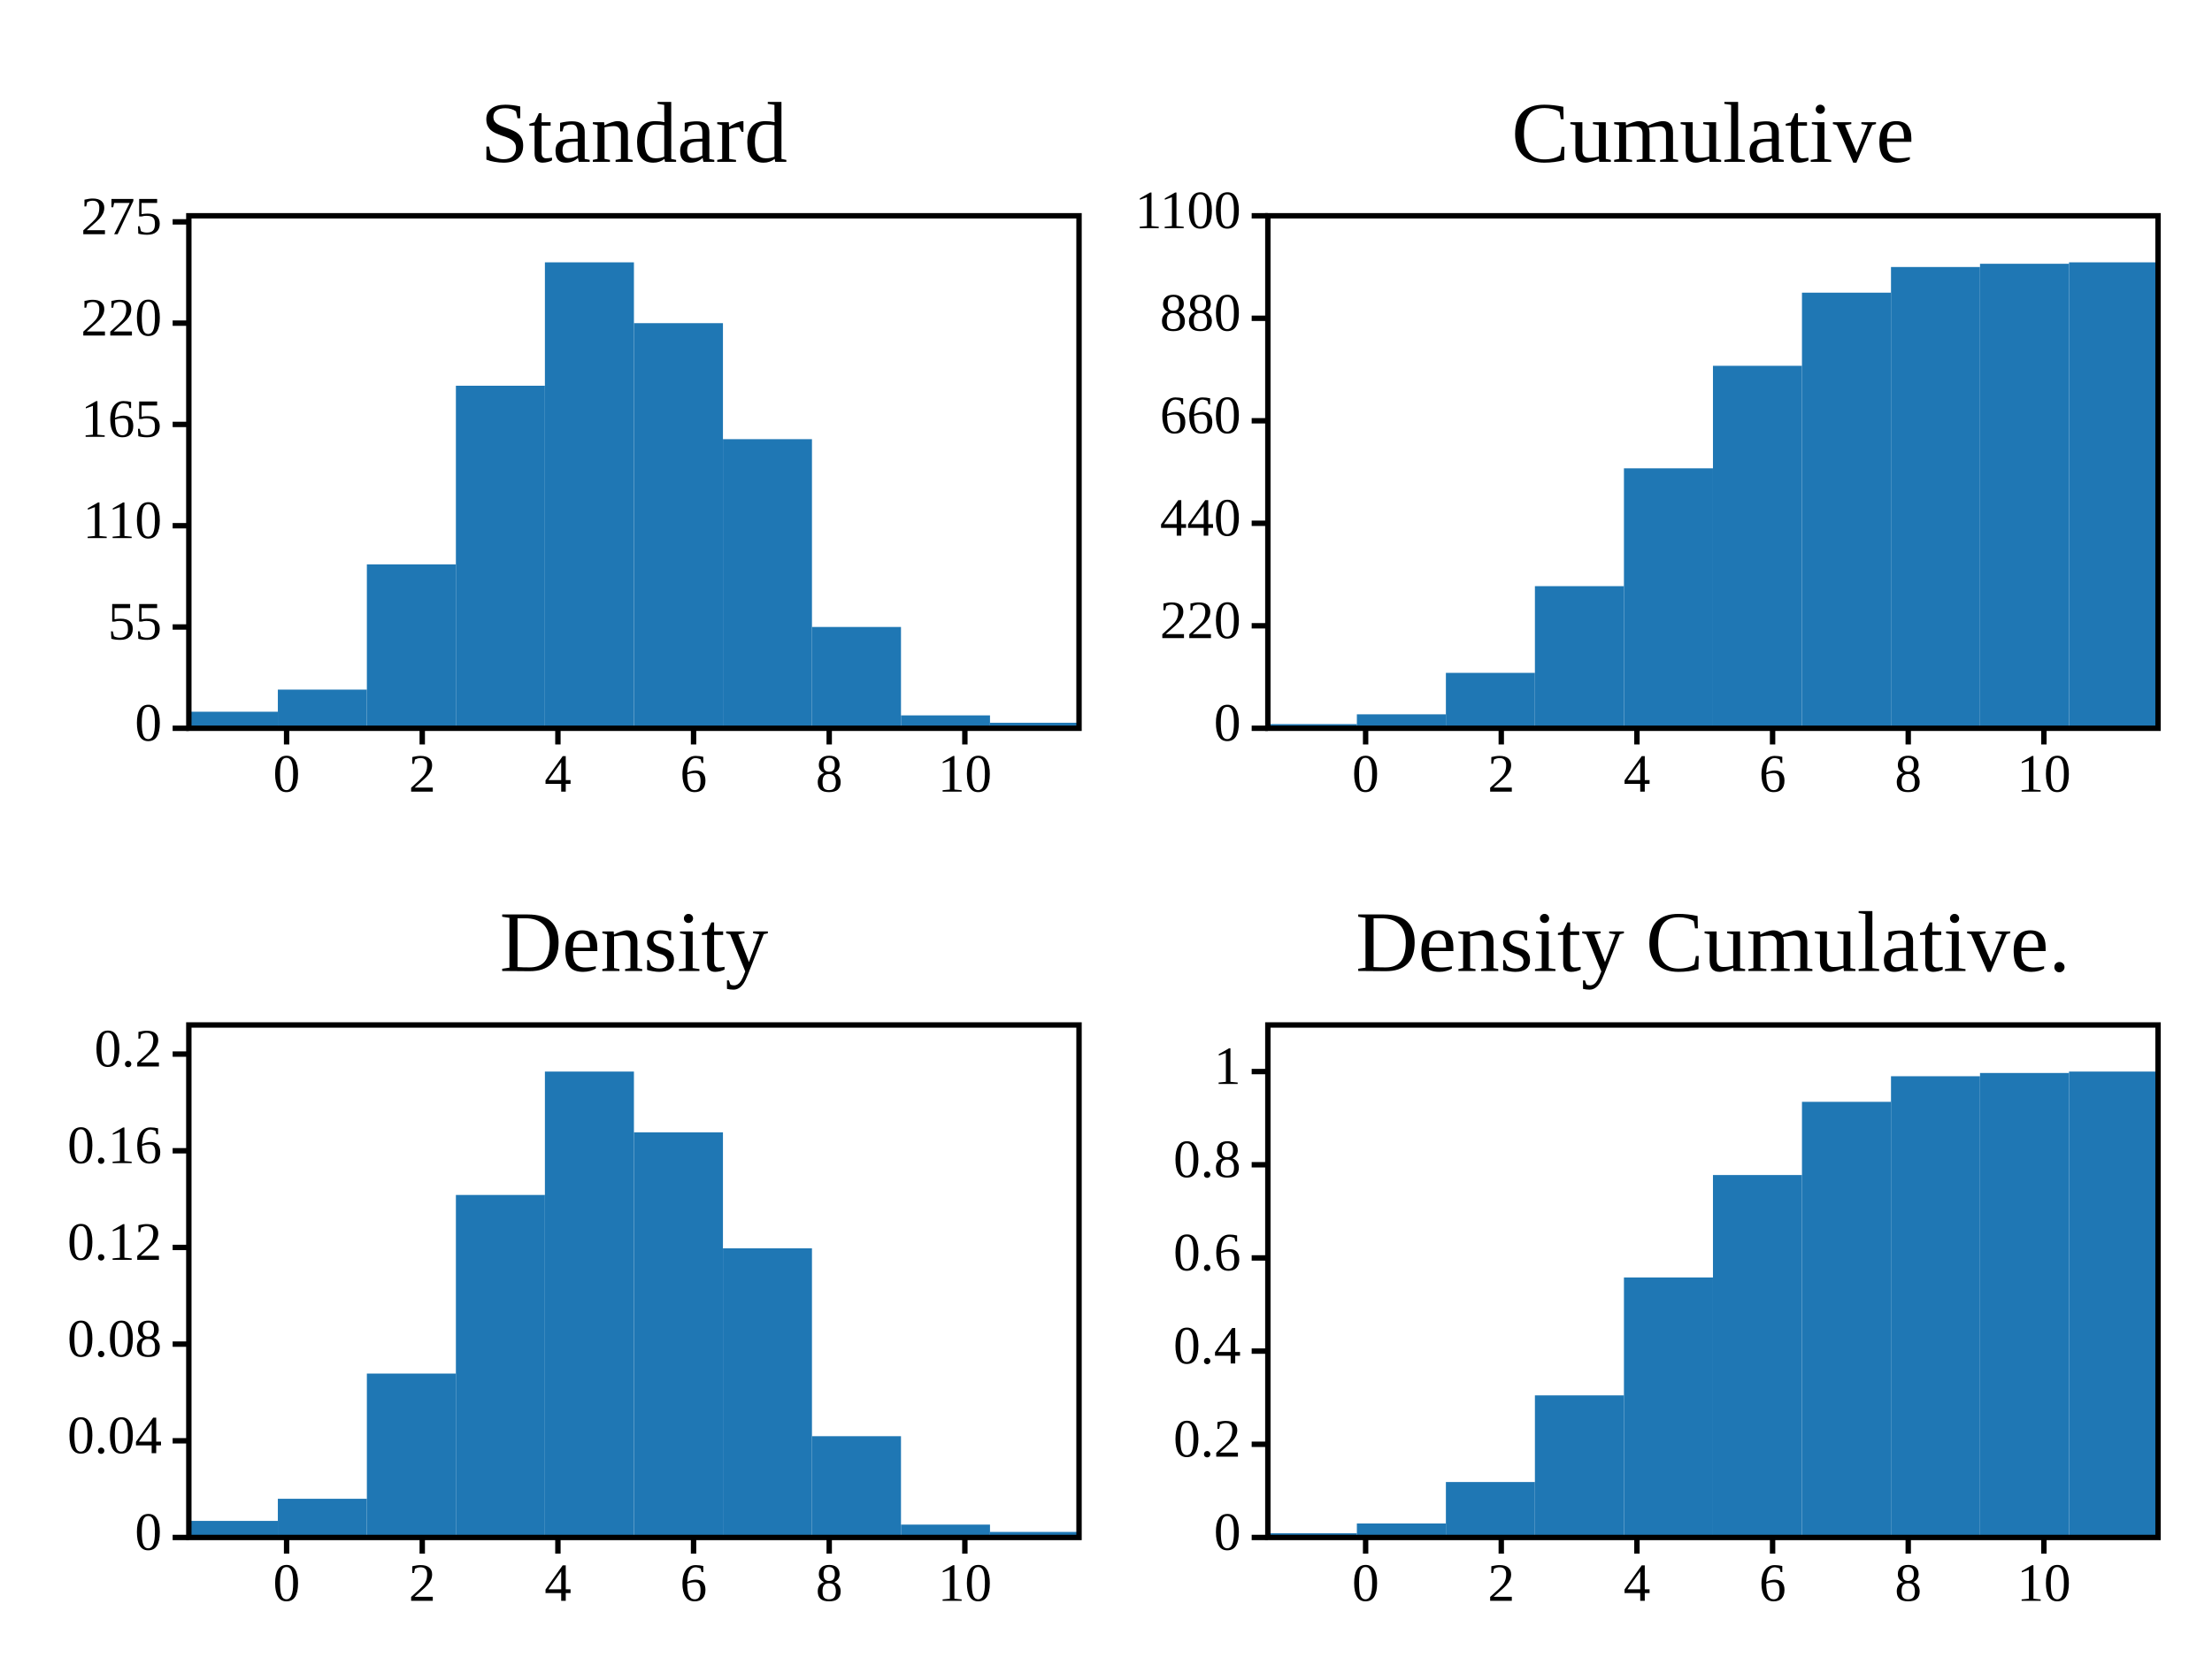
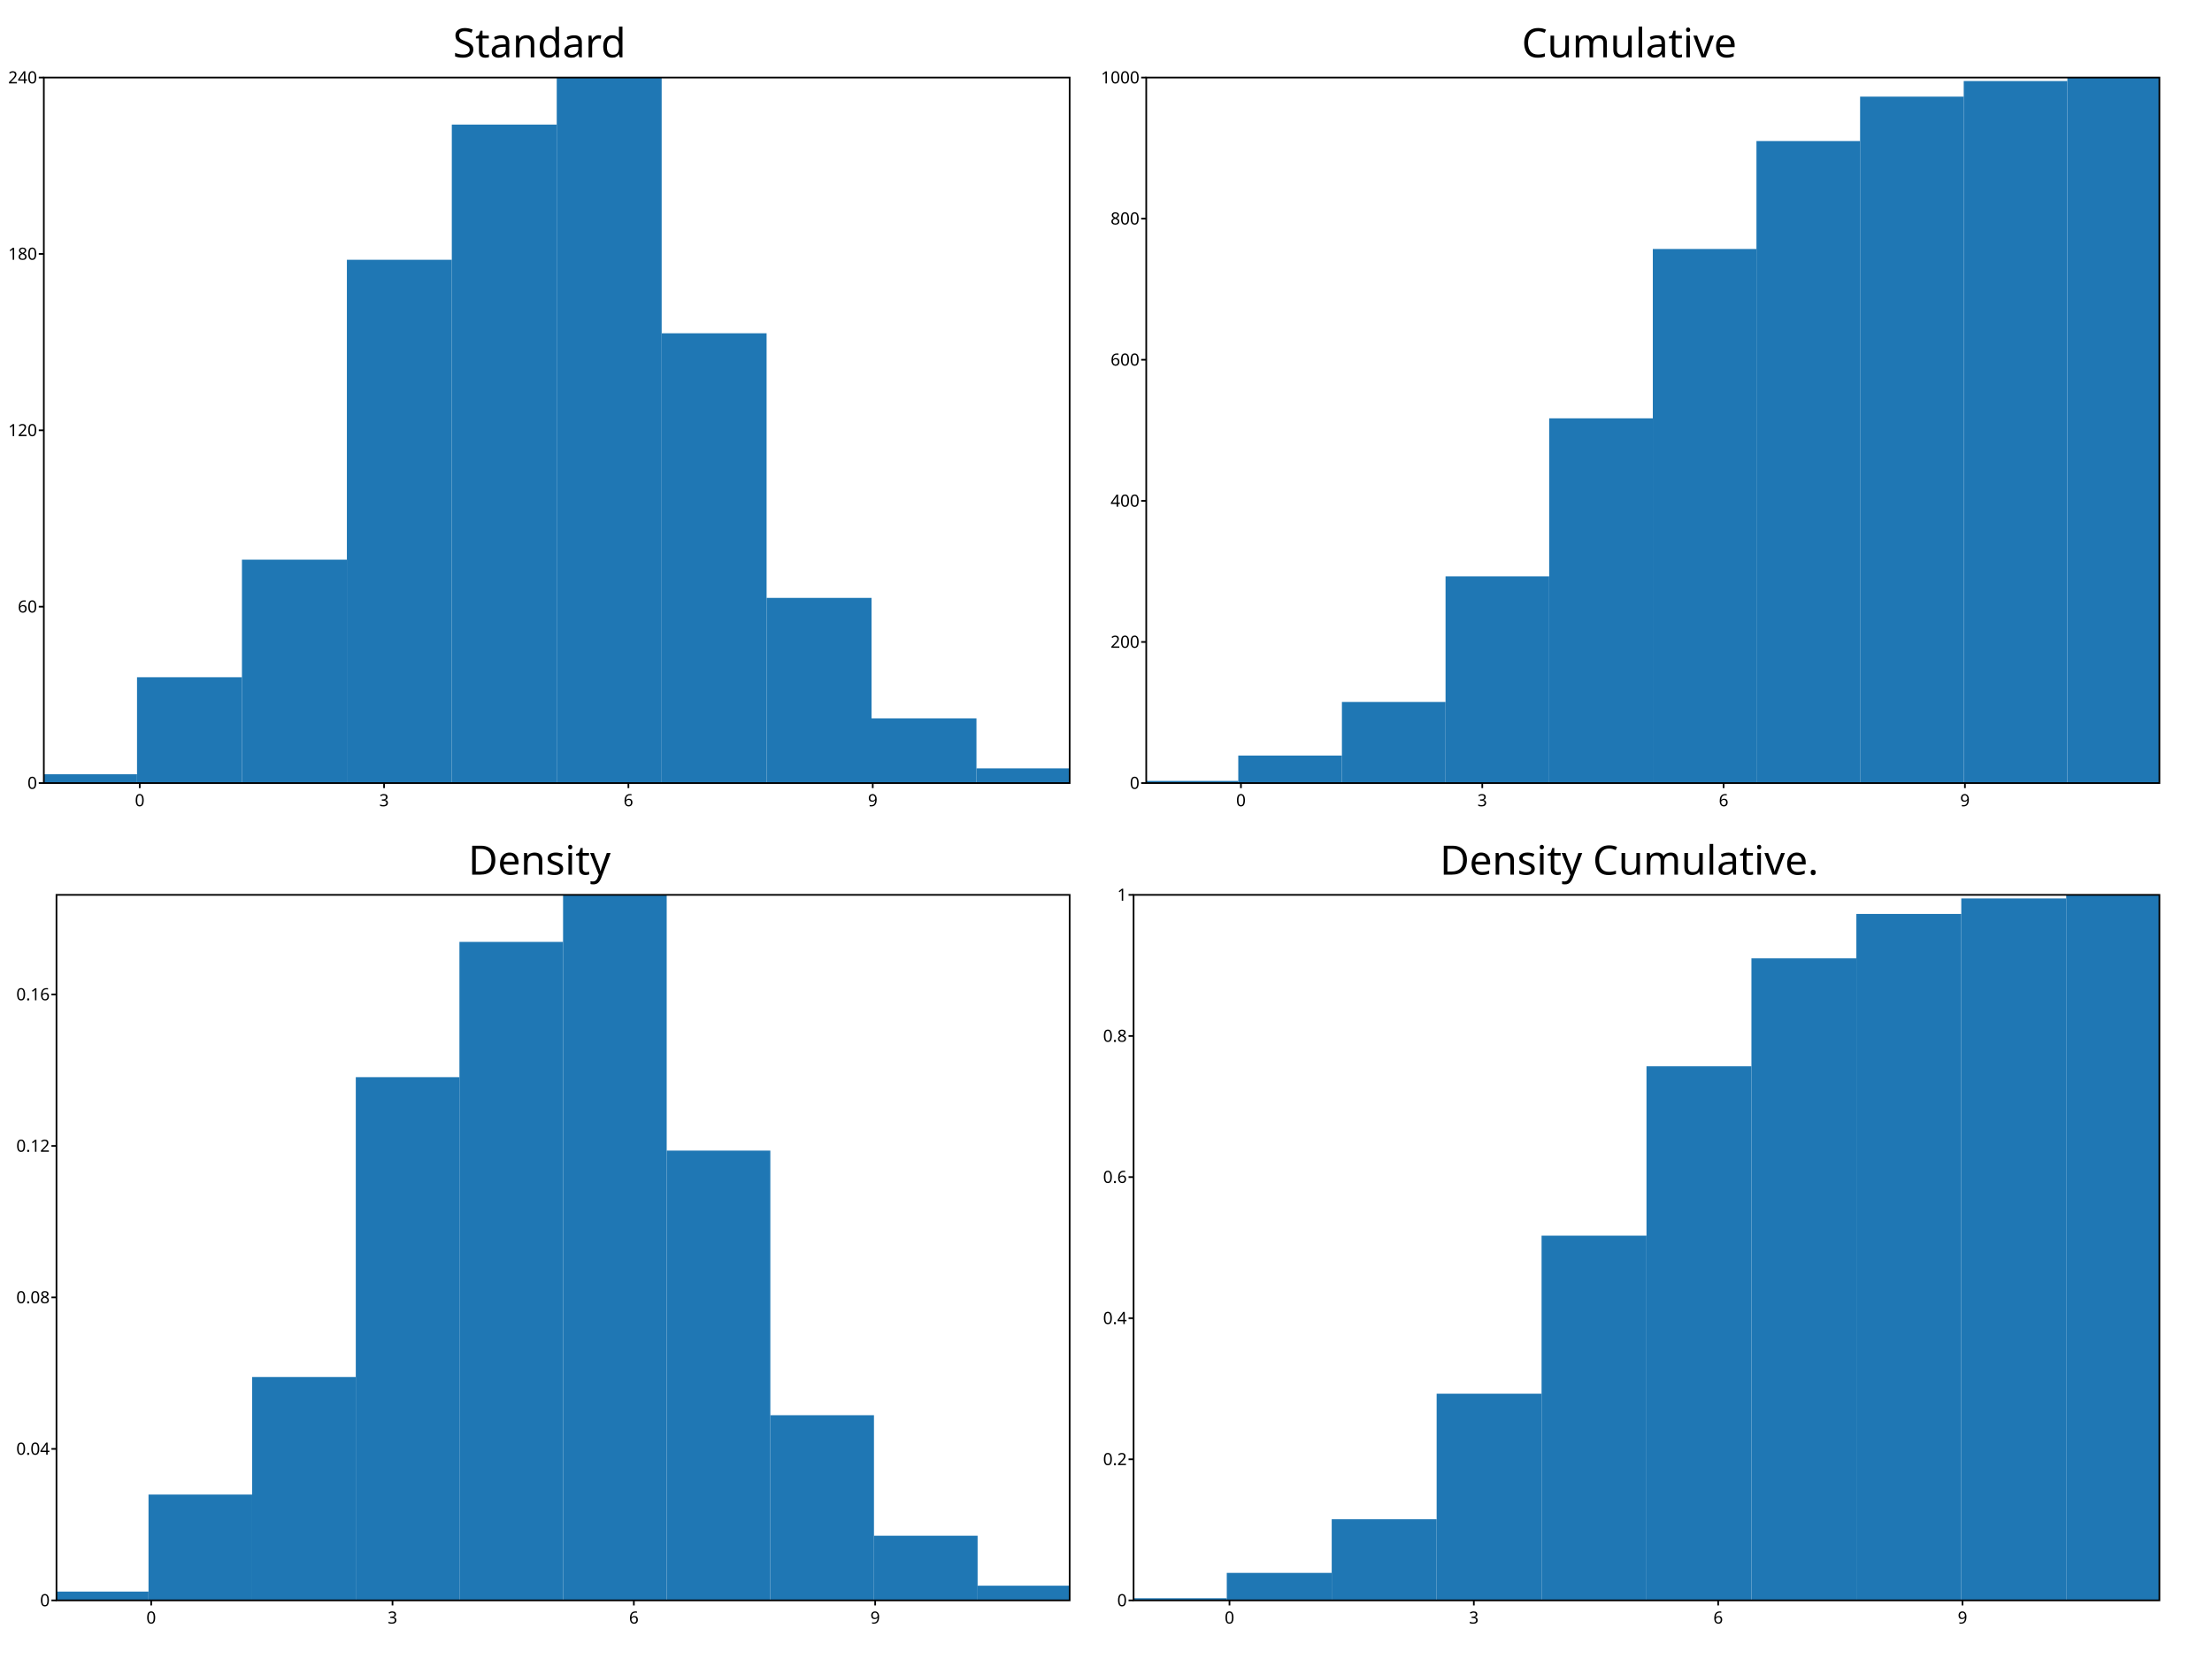
- <svg xmlns="http://www.w3.org/2000/svg" viewBox="0 0 410 310" height="100%" width="100%" id="id0000000329">
-   <g id="id0000000330">
-     <g id="id0000000331">
-       <g id="id0000000332">
-         <clipPath id="id0000000332clipper">
-           <polygon points="35,40 35,135 200,135 200,40 " id="id0000000347" class="rectangle" />
-         </clipPath>
-         <g clip-path="url(#id0000000332clipper)" id="id0000000334">
-           <g id="id0000000348">
-             <polygon points="35,135 35,131.928 51.5,131.928 51.5,135 " fill="#1f77b4" stroke-width="0" id="id0000000349" fill-opacity="1" class="rectangle" />
-             <polygon points="51.5,135 51.5,127.831 68,127.831 68,135 " fill="#1f77b4" stroke-width="0" id="id0000000350" fill-opacity="1" class="rectangle" />
-             <polygon points="68,135 68,104.619 84.5,104.619 84.5,135 " fill="#1f77b4" stroke-width="0" id="id0000000351" fill-opacity="1" class="rectangle" />
-             <polygon points="84.5,135 84.5,71.507 101,71.507 101,135 " fill="#1f77b4" stroke-width="0" id="id0000000352" fill-opacity="1" class="rectangle" />
-             <polygon points="101,135 101,48.636 117.5,48.636 117.5,135 " fill="#1f77b4" stroke-width="0" id="id0000000353" fill-opacity="1" class="rectangle" />
-             <polygon points="117.5,135 117.5,59.901 134,59.901 134,135 " fill="#1f77b4" stroke-width="0" id="id0000000354" fill-opacity="1" class="rectangle" />
-             <polygon points="134,135 134,81.407 150.5,81.407 150.5,135 " fill="#1f77b4" stroke-width="0" id="id0000000355" fill-opacity="1" class="rectangle" />
-             <polygon points="150.5,135 150.5,116.225 167,116.225 167,135 " fill="#1f77b4" stroke-width="0" id="id0000000356" fill-opacity="1" class="rectangle" />
-             <polygon points="167,135 167,132.61 183.5,132.61 183.5,135 " fill="#1f77b4" stroke-width="0" id="id0000000357" fill-opacity="1" class="rectangle" />
-             <polygon points="183.5,135 183.5,133.976 200,133.976 200,135 " fill="#1f77b4" stroke-width="0" id="id0000000358" fill-opacity="1" class="rectangle" />
-           </g>
-         </g>
-         <polygon points="35,40 35,135 200,135 200,40 " stroke="black" stroke-width="1" fill="none" id="id0000000359" pointer-events="none" class="rectangle" />
-         <polyline points="53.123,135 53.123,138 " fill="none" stroke-width="1" stroke="black" id="id0000000360" class="line" />
-         <text id="id0000000361" transform="matrix(1 0 0 1 35 40)" x="18.122" y="100" dominant-baseline="hanging" text-anchor="middle" font-size="10px">
- 0
- </text>
-         <polyline points="78.266,135 78.266,138 " fill="none" stroke-width="1" stroke="black" id="id0000000362" class="line" />
-         <text id="id0000000363" transform="matrix(1 0 0 1 35 40)" x="43.266" y="100" dominant-baseline="hanging" text-anchor="middle" font-size="10px">
- 2
- </text>
-         <polyline points="103.41,135 103.41,138 " fill="none" stroke-width="1" stroke="black" id="id0000000364" class="line" />
-         <text id="id0000000365" transform="matrix(1 0 0 1 35 40)" x="68.41" y="100" dominant-baseline="hanging" text-anchor="middle" font-size="10px">
- 4
- </text>
-         <polyline points="128.553,135 128.553,138 " fill="none" stroke-width="1" stroke="black" id="id0000000366" class="line" />
-         <text id="id0000000367" transform="matrix(1 0 0 1 35 40)" x="93.553" y="100" dominant-baseline="hanging" text-anchor="middle" font-size="10px">
- 6
- </text>
-         <polyline points="153.697,135 153.697,138 " fill="none" stroke-width="1" stroke="black" id="id0000000368" class="line" />
-         <text id="id0000000369" transform="matrix(1 0 0 1 35 40)" x="118.697" y="100" dominant-baseline="hanging" text-anchor="middle" font-size="10px">
- 8
- </text>
-         <polyline points="178.841,135 178.841,138 " fill="none" stroke-width="1" stroke="black" id="id0000000370" class="line" />
-         <text id="id0000000371" transform="matrix(1 0 0 1 35 40)" x="143.841" y="100" dominant-baseline="hanging" text-anchor="middle" font-size="10px">
- 10
- </text>
-         <polyline points="32,135 35,135 " fill="none" stroke-width="1" stroke="black" id="id0000000372" class="line" />
-         <text id="id0000000373" transform="matrix(1 0 0 1 35 40)" x="-5" y="95" dominant-baseline="middle" text-anchor="end" font-size="10px">
- 0
- </text>
-         <polyline points="32,116.225 35,116.225 " fill="none" stroke-width="1" stroke="black" id="id0000000374" class="line" />
-         <text id="id0000000375" transform="matrix(1 0 0 1 35 40)" x="-5" y="76.225" dominant-baseline="middle" text-anchor="end" font-size="10px">
- 55
- </text>
-         <polyline points="32,97.451 35,97.451 " fill="none" stroke-width="1" stroke="black" id="id0000000376" class="line" />
-         <text id="id0000000377" transform="matrix(1 0 0 1 35 40)" x="-5" y="57.451" dominant-baseline="middle" text-anchor="end" font-size="10px">
- 110
- </text>
-         <polyline points="32,78.676 35,78.676 " fill="none" stroke-width="1" stroke="black" id="id0000000378" class="line" />
-         <text id="id0000000379" transform="matrix(1 0 0 1 35 40)" x="-5" y="38.676" dominant-baseline="middle" text-anchor="end" font-size="10px">
- 165
- </text>
-         <polyline points="32,59.901 35,59.901 " fill="none" stroke-width="1" stroke="black" id="id0000000380" class="line" />
-         <text id="id0000000381" transform="matrix(1 0 0 1 35 40)" x="-5" y="19.901" dominant-baseline="middle" text-anchor="end" font-size="10px">
- 220
- </text>
-         <polyline points="32,41.127 35,41.127 " fill="none" stroke-width="1" stroke="black" id="id0000000382" class="line" />
-         <text id="id0000000383" transform="matrix(1 0 0 1 35 40)" x="-5" y="1.126" dominant-baseline="middle" text-anchor="end" font-size="10px">
- 275
- </text>
-         <text id="id0000000384" transform="matrix(1 0 0 1 35 40)" x="82.5" y="-10" text-anchor="middle" font-size="16px">
- Standard
- </text>
-       </g>
-     </g>
-     <g id="id0000000335">
-       <g id="id0000000336">
-         <clipPath id="id0000000336clipper">
-           <polygon points="235,40 235,135 400,135 400,40 " id="id0000000385" class="rectangle" />
-         </clipPath>
-         <g clip-path="url(#id0000000336clipper)" id="id0000000338">
-           <g id="id0000000386">
-             <polygon points="235,135 235,134.223 251.5,134.223 251.5,135 " fill="#1f77b4" stroke-width="0" id="id0000000387" fill-opacity="1" class="rectangle" />
-             <polygon points="251.5,135 251.5,132.409 268,132.409 268,135 " fill="#1f77b4" stroke-width="0" id="id0000000388" fill-opacity="1" class="rectangle" />
-             <polygon points="268,135 268,124.723 284.5,124.723 284.5,135 " fill="#1f77b4" stroke-width="0" id="id0000000389" fill-opacity="1" class="rectangle" />
-             <polygon points="284.5,135 284.5,108.659 301,108.659 301,135 " fill="#1f77b4" stroke-width="0" id="id0000000390" fill-opacity="1" class="rectangle" />
-             <polygon points="301,135 301,86.809 317.5,86.809 317.5,135 " fill="#1f77b4" stroke-width="0" id="id0000000391" fill-opacity="1" class="rectangle" />
-             <polygon points="317.5,135 317.5,67.809 334,67.809 334,135 " fill="#1f77b4" stroke-width="0" id="id0000000392" fill-opacity="1" class="rectangle" />
-             <polygon points="334,135 334,54.25 350.5,54.25 350.5,135 " fill="#1f77b4" stroke-width="0" id="id0000000393" fill-opacity="1" class="rectangle" />
-             <polygon points="350.5,135 350.5,49.5 367,49.5 367,135 " fill="#1f77b4" stroke-width="0" id="id0000000394" fill-opacity="1" class="rectangle" />
-             <polygon points="367,135 367,48.895 383.5,48.895 383.5,135 " fill="#1f77b4" stroke-width="0" id="id0000000395" fill-opacity="1" class="rectangle" />
-             <polygon points="383.5,135 383.5,48.636 400,48.636 400,135 " fill="#1f77b4" stroke-width="0" id="id0000000396" fill-opacity="1" class="rectangle" />
-           </g>
-         </g>
-         <polygon points="235,40 235,135 400,135 400,40 " stroke="black" stroke-width="1" fill="none" id="id0000000397" pointer-events="none" class="rectangle" />
-         <polyline points="253.122,135 253.122,138 " fill="none" stroke-width="1" stroke="black" id="id0000000398" class="line" />
-         <text id="id0000000399" transform="matrix(1 0 0 1 235 40)" x="18.122" y="100" dominant-baseline="hanging" text-anchor="middle" font-size="10px">
- 0
- </text>
-         <polyline points="278.266,135 278.266,138 " fill="none" stroke-width="1" stroke="black" id="id0000000400" class="line" />
-         <text id="id0000000401" transform="matrix(1 0 0 1 235 40)" x="43.266" y="100" dominant-baseline="hanging" text-anchor="middle" font-size="10px">
- 2
- </text>
-         <polyline points="303.41,135 303.41,138 " fill="none" stroke-width="1" stroke="black" id="id0000000402" class="line" />
-         <text id="id0000000403" transform="matrix(1 0 0 1 235 40)" x="68.41" y="100" dominant-baseline="hanging" text-anchor="middle" font-size="10px">
- 4
- </text>
-         <polyline points="328.553,135 328.553,138 " fill="none" stroke-width="1" stroke="black" id="id0000000404" class="line" />
-         <text id="id0000000405" transform="matrix(1 0 0 1 235 40)" x="93.553" y="100" dominant-baseline="hanging" text-anchor="middle" font-size="10px">
- 6
- </text>
-         <polyline points="353.697,135 353.697,138 " fill="none" stroke-width="1" stroke="black" id="id0000000406" class="line" />
-         <text id="id0000000407" transform="matrix(1 0 0 1 235 40)" x="118.697" y="100" dominant-baseline="hanging" text-anchor="middle" font-size="10px">
- 8
- </text>
-         <polyline points="378.841,135 378.841,138 " fill="none" stroke-width="1" stroke="black" id="id0000000408" class="line" />
-         <text id="id0000000409" transform="matrix(1 0 0 1 235 40)" x="143.841" y="100" dominant-baseline="hanging" text-anchor="middle" font-size="10px">
- 10
- </text>
-         <polyline points="232,135 235,135 " fill="none" stroke-width="1" stroke="black" id="id0000000410" class="line" />
-         <text id="id0000000411" transform="matrix(1 0 0 1 235 40)" x="-5" y="95" dominant-baseline="middle" text-anchor="end" font-size="10px">
- 0
- </text>
-         <polyline points="232,116 235,116 " fill="none" stroke-width="1" stroke="black" id="id0000000412" class="line" />
-         <text id="id0000000413" transform="matrix(1 0 0 1 235 40)" x="-5" y="76" dominant-baseline="middle" text-anchor="end" font-size="10px">
- 220
- </text>
-         <polyline points="232,97 235,97 " fill="none" stroke-width="1" stroke="black" id="id0000000414" class="line" />
-         <text id="id0000000415" transform="matrix(1 0 0 1 235 40)" x="-5" y="57" dominant-baseline="middle" text-anchor="end" font-size="10px">
- 440
- </text>
-         <polyline points="232,78 235,78 " fill="none" stroke-width="1" stroke="black" id="id0000000416" class="line" />
-         <text id="id0000000417" transform="matrix(1 0 0 1 235 40)" x="-5" y="38" dominant-baseline="middle" text-anchor="end" font-size="10px">
- 660
- </text>
-         <polyline points="232,59 235,59 " fill="none" stroke-width="1" stroke="black" id="id0000000418" class="line" />
-         <text id="id0000000419" transform="matrix(1 0 0 1 235 40)" x="-5" y="19" dominant-baseline="middle" text-anchor="end" font-size="10px">
- 880
- </text>
-         <polyline points="232,40 235,40 " fill="none" stroke-width="1" stroke="black" id="id0000000420" class="line" />
-         <text id="id0000000421" transform="matrix(1 0 0 1 235 40)" x="-5" y="0" dominant-baseline="middle" text-anchor="end" font-size="10px">
- 1100
- </text>
-         <text id="id0000000422" transform="matrix(1 0 0 1 235 40)" x="82.5" y="-10" text-anchor="middle" font-size="16px">
- Cumulative
- </text>
-       </g>
-     </g>
-     <g id="id0000000339">
-       <g id="id0000000340">
-         <clipPath id="id0000000340clipper">
-           <polygon points="35,190 35,285 200,285 200,190 " id="id0000000423" class="rectangle" />
-         </clipPath>
-         <g clip-path="url(#id0000000340clipper)" id="id0000000342">
-           <g id="id0000000424">
-             <polygon points="35,285 35,281.928 51.5,281.928 51.5,285 " fill="#1f77b4" stroke-width="0" id="id0000000425" fill-opacity="1" class="rectangle" />
-             <polygon points="51.5,285 51.5,277.831 68,277.831 68,285 " fill="#1f77b4" stroke-width="0" id="id0000000426" fill-opacity="1" class="rectangle" />
-             <polygon points="68,285 68,254.619 84.5,254.619 84.5,285 " fill="#1f77b4" stroke-width="0" id="id0000000427" fill-opacity="1" class="rectangle" />
-             <polygon points="84.5,285 84.5,221.507 101,221.507 101,285 " fill="#1f77b4" stroke-width="0" id="id0000000428" fill-opacity="1" class="rectangle" />
-             <polygon points="101,285 101,198.636 117.5,198.636 117.5,285 " fill="#1f77b4" stroke-width="0" id="id0000000429" fill-opacity="1" class="rectangle" />
-             <polygon points="117.5,285 117.5,209.901 134,209.901 134,285 " fill="#1f77b4" stroke-width="0" id="id0000000430" fill-opacity="1" class="rectangle" />
-             <polygon points="134,285 134,231.407 150.5,231.407 150.5,285 " fill="#1f77b4" stroke-width="0" id="id0000000431" fill-opacity="1" class="rectangle" />
-             <polygon points="150.5,285 150.5,266.225 167,266.225 167,285 " fill="#1f77b4" stroke-width="0" id="id0000000432" fill-opacity="1" class="rectangle" />
-             <polygon points="167,285 167,282.611 183.5,282.611 183.5,285 " fill="#1f77b4" stroke-width="0" id="id0000000433" fill-opacity="1" class="rectangle" />
-             <polygon points="183.5,285 183.5,283.976 200,283.976 200,285 " fill="#1f77b4" stroke-width="0" id="id0000000434" fill-opacity="1" class="rectangle" />
-           </g>
-         </g>
-         <polygon points="35,190 35,285 200,285 200,190 " stroke="black" stroke-width="1" fill="none" id="id0000000435" pointer-events="none" class="rectangle" />
-         <polyline points="53.123,285 53.123,288 " fill="none" stroke-width="1" stroke="black" id="id0000000436" class="line" />
-         <text id="id0000000437" transform="matrix(1 0 0 1 35 190)" x="18.122" y="100" dominant-baseline="hanging" text-anchor="middle" font-size="10px">
- 0
- </text>
-         <polyline points="78.266,285 78.266,288 " fill="none" stroke-width="1" stroke="black" id="id0000000438" class="line" />
-         <text id="id0000000439" transform="matrix(1 0 0 1 35 190)" x="43.266" y="100" dominant-baseline="hanging" text-anchor="middle" font-size="10px">
- 2
- </text>
-         <polyline points="103.41,285 103.41,288 " fill="none" stroke-width="1" stroke="black" id="id0000000440" class="line" />
-         <text id="id0000000441" transform="matrix(1 0 0 1 35 190)" x="68.41" y="100" dominant-baseline="hanging" text-anchor="middle" font-size="10px">
- 4
- </text>
-         <polyline points="128.553,285 128.553,288 " fill="none" stroke-width="1" stroke="black" id="id0000000442" class="line" />
-         <text id="id0000000443" transform="matrix(1 0 0 1 35 190)" x="93.553" y="100" dominant-baseline="hanging" text-anchor="middle" font-size="10px">
- 6
- </text>
-         <polyline points="153.697,285 153.697,288 " fill="none" stroke-width="1" stroke="black" id="id0000000444" class="line" />
-         <text id="id0000000445" transform="matrix(1 0 0 1 35 190)" x="118.697" y="100" dominant-baseline="hanging" text-anchor="middle" font-size="10px">
- 8
- </text>
-         <polyline points="178.841,285 178.841,288 " fill="none" stroke-width="1" stroke="black" id="id0000000446" class="line" />
-         <text id="id0000000447" transform="matrix(1 0 0 1 35 190)" x="143.841" y="100" dominant-baseline="hanging" text-anchor="middle" font-size="10px">
- 10
- </text>
-         <polyline points="32,285 35,285 " fill="none" stroke-width="1" stroke="black" id="id0000000448" class="line" />
-         <text id="id0000000449" transform="matrix(1 0 0 1 35 190)" x="-5" y="95" dominant-baseline="middle" text-anchor="end" font-size="10px">
- 0
- </text>
-         <polyline points="32,267.079 35,267.079 " fill="none" stroke-width="1" stroke="black" id="id0000000450" class="line" />
-         <text id="id0000000451" transform="matrix(1 0 0 1 35 190)" x="-5" y="77.079" dominant-baseline="middle" text-anchor="end" font-size="10px">
- 0.04
- </text>
-         <polyline points="32,249.159 35,249.159 " fill="none" stroke-width="1" stroke="black" id="id0000000452" class="line" />
-         <text id="id0000000453" transform="matrix(1 0 0 1 35 190)" x="-5" y="59.159" dominant-baseline="middle" text-anchor="end" font-size="10px">
- 0.08
- </text>
-         <polyline points="32,231.238 35,231.238 " fill="none" stroke-width="1" stroke="black" id="id0000000454" class="line" />
-         <text id="id0000000455" transform="matrix(1 0 0 1 35 190)" x="-5" y="41.238" dominant-baseline="middle" text-anchor="end" font-size="10px">
- 0.12
- </text>
-         <polyline points="32,213.317 35,213.317 " fill="none" stroke-width="1" stroke="black" id="id0000000456" class="line" />
-         <text id="id0000000457" transform="matrix(1 0 0 1 35 190)" x="-5" y="23.317" dominant-baseline="middle" text-anchor="end" font-size="10px">
- 0.16
- </text>
-         <polyline points="32,195.396 35,195.396 " fill="none" stroke-width="1" stroke="black" id="id0000000458" class="line" />
-         <text id="id0000000459" transform="matrix(1 0 0 1 35 190)" x="-5" y="5.396" dominant-baseline="middle" text-anchor="end" font-size="10px">
- 0.2
- </text>
-         <text id="id0000000460" transform="matrix(1 0 0 1 35 190)" x="82.5" y="-10" text-anchor="middle" font-size="16px">
- Density
- </text>
-       </g>
-     </g>
-     <g id="id0000000343">
-       <g id="id0000000344">
-         <clipPath id="id0000000344clipper">
-           <polygon points="235,190 235,285 400,285 400,190 " id="id0000000461" class="rectangle" />
-         </clipPath>
-         <g clip-path="url(#id0000000344clipper)" id="id0000000346">
-           <g id="id0000000462">
-             <polygon points="235,285 235,284.223 251.5,284.223 251.5,285 " fill="#1f77b4" stroke-width="0" id="id0000000463" fill-opacity="1" class="rectangle" />
-             <polygon points="251.5,285 251.5,282.409 268,282.409 268,285 " fill="#1f77b4" stroke-width="0" id="id0000000464" fill-opacity="1" class="rectangle" />
-             <polygon points="268,285 268,274.723 284.5,274.723 284.5,285 " fill="#1f77b4" stroke-width="0" id="id0000000465" fill-opacity="1" class="rectangle" />
-             <polygon points="284.5,285 284.5,258.659 301,258.659 301,285 " fill="#1f77b4" stroke-width="0" id="id0000000466" fill-opacity="1" class="rectangle" />
-             <polygon points="301,285 301,236.809 317.5,236.809 317.5,285 " fill="#1f77b4" stroke-width="0" id="id0000000467" fill-opacity="1" class="rectangle" />
-             <polygon points="317.5,285 317.5,217.809 334,217.809 334,285 " fill="#1f77b4" stroke-width="0" id="id0000000468" fill-opacity="1" class="rectangle" />
-             <polygon points="334,285 334,204.25 350.5,204.25 350.5,285 " fill="#1f77b4" stroke-width="0" id="id0000000469" fill-opacity="1" class="rectangle" />
-             <polygon points="350.5,285 350.5,199.5 367,199.5 367,285 " fill="#1f77b4" stroke-width="0" id="id0000000470" fill-opacity="1" class="rectangle" />
-             <polygon points="367,285 367,198.895 383.5,198.895 383.5,285 " fill="#1f77b4" stroke-width="0" id="id0000000471" fill-opacity="1" class="rectangle" />
-             <polygon points="383.5,285 383.5,198.636 400,198.636 400,285 " fill="#1f77b4" stroke-width="0" id="id0000000472" fill-opacity="1" class="rectangle" />
-           </g>
-         </g>
-         <polygon points="235,190 235,285 400,285 400,190 " stroke="black" stroke-width="1" fill="none" id="id0000000473" pointer-events="none" class="rectangle" />
-         <polyline points="253.122,285 253.122,288 " fill="none" stroke-width="1" stroke="black" id="id0000000474" class="line" />
-         <text id="id0000000475" transform="matrix(1 0 0 1 235 190)" x="18.122" y="100" dominant-baseline="hanging" text-anchor="middle" font-size="10px">
- 0
- </text>
-         <polyline points="278.266,285 278.266,288 " fill="none" stroke-width="1" stroke="black" id="id0000000476" class="line" />
-         <text id="id0000000477" transform="matrix(1 0 0 1 235 190)" x="43.266" y="100" dominant-baseline="hanging" text-anchor="middle" font-size="10px">
- 2
- </text>
-         <polyline points="303.41,285 303.41,288 " fill="none" stroke-width="1" stroke="black" id="id0000000478" class="line" />
-         <text id="id0000000479" transform="matrix(1 0 0 1 235 190)" x="68.41" y="100" dominant-baseline="hanging" text-anchor="middle" font-size="10px">
- 4
- </text>
-         <polyline points="328.553,285 328.553,288 " fill="none" stroke-width="1" stroke="black" id="id0000000480" class="line" />
-         <text id="id0000000481" transform="matrix(1 0 0 1 235 190)" x="93.553" y="100" dominant-baseline="hanging" text-anchor="middle" font-size="10px">
- 6
- </text>
-         <polyline points="353.697,285 353.697,288 " fill="none" stroke-width="1" stroke="black" id="id0000000482" class="line" />
-         <text id="id0000000483" transform="matrix(1 0 0 1 235 190)" x="118.697" y="100" dominant-baseline="hanging" text-anchor="middle" font-size="10px">
- 8
- </text>
-         <polyline points="378.841,285 378.841,288 " fill="none" stroke-width="1" stroke="black" id="id0000000484" class="line" />
-         <text id="id0000000485" transform="matrix(1 0 0 1 235 190)" x="143.841" y="100" dominant-baseline="hanging" text-anchor="middle" font-size="10px">
- 10
- </text>
-         <polyline points="232,285 235,285 " fill="none" stroke-width="1" stroke="black" id="id0000000486" class="line" />
-         <text id="id0000000487" transform="matrix(1 0 0 1 235 190)" x="-5" y="95" dominant-baseline="middle" text-anchor="end" font-size="10px">
- 0
- </text>
-         <polyline points="232,267.727 235,267.727 " fill="none" stroke-width="1" stroke="black" id="id0000000488" class="line" />
-         <text id="id0000000489" transform="matrix(1 0 0 1 235 190)" x="-5" y="77.727" dominant-baseline="middle" text-anchor="end" font-size="10px">
- 0.2
- </text>
-         <polyline points="232,250.455 235,250.455 " fill="none" stroke-width="1" stroke="black" id="id0000000490" class="line" />
-         <text id="id0000000491" transform="matrix(1 0 0 1 235 190)" x="-5" y="60.455" dominant-baseline="middle" text-anchor="end" font-size="10px">
- 0.4
- </text>
-         <polyline points="232,233.182 235,233.182 " fill="none" stroke-width="1" stroke="black" id="id0000000492" class="line" />
-         <text id="id0000000493" transform="matrix(1 0 0 1 235 190)" x="-5" y="43.182" dominant-baseline="middle" text-anchor="end" font-size="10px">
- 0.6
- </text>
-         <polyline points="232,215.909 235,215.909 " fill="none" stroke-width="1" stroke="black" id="id0000000494" class="line" />
-         <text id="id0000000495" transform="matrix(1 0 0 1 235 190)" x="-5" y="25.909" dominant-baseline="middle" text-anchor="end" font-size="10px">
- 0.8
- </text>
-         <polyline points="232,198.636 235,198.636 " fill="none" stroke-width="1" stroke="black" id="id0000000496" class="line" />
-         <text id="id0000000497" transform="matrix(1 0 0 1 235 190)" x="-5" y="8.636" dominant-baseline="middle" text-anchor="end" font-size="10px">
- 1
- </text>
-         <text id="id0000000498" transform="matrix(1 0 0 1 235 190)" x="82.5" y="-10" text-anchor="middle" font-size="16px">
- Density Cumulative.
- </text>
-       </g>
-     </g>
-   </g>
+ <svg xmlns="http://www.w3.org/2000/svg" viewBox="0 0 1312.13 984.096" id="svg00009">
+   <svg viewBox="0 0 640 480" id="svg00010" x="0" y="0" width="640" height="480">
+     <clipPath id="clipPath00008">
+       <rect x="26" y="46" width="608.5" height="418.5" id="rect00091" />
+     </clipPath>
+     <g id="g00015" clip-path="url(#clipPath00008)">
+       <g id="g00016">
+         <rect stroke-width="0" fill="#1f77b4" opacity="1" x="19.035" y="459.269" width="62.243" height="5.231" id="rect00092" />
+         <rect stroke-width="0" fill="#1f77b4" opacity="1" x="81.278" y="401.725" width="62.243" height="62.775" id="rect00093" />
+         <rect stroke-width="0" fill="#1f77b4" opacity="1" x="143.521" y="331.975" width="62.243" height="132.525" id="rect00094" />
+         <rect stroke-width="0" fill="#1f77b4" opacity="1" x="205.764" y="154.112" width="62.243" height="310.388" id="rect00095" />
+         <rect stroke-width="0" fill="#1f77b4" opacity="1" x="268.007" y="73.9" width="62.243" height="390.6" id="rect00096" />
+         <rect stroke-width="0" fill="#1f77b4" opacity="1" x="330.25" y="46" width="62.243" height="418.5" id="rect00097" />
+         <rect stroke-width="0" fill="#1f77b4" opacity="1" x="392.493" y="197.706" width="62.243" height="266.794" id="rect00098" />
+         <rect stroke-width="0" fill="#1f77b4" opacity="1" x="454.736" y="354.644" width="62.243" height="109.856" id="rect00099" />
+         <rect stroke-width="0" fill="#1f77b4" opacity="1" x="516.979" y="426.138" width="62.243" height="38.362" id="rect00100" />
+         <rect stroke-width="0" fill="#1f77b4" opacity="1" x="579.222" y="455.781" width="62.243" height="8.719" id="rect00101" />
+       </g>
+     </g>
+     <rect stroke-width="1" stroke="black" fill="none" x="26" y="46" width="608.5" height="418.5" id="rect00091" />
+     <line x1="82.881" y1="464.5" x2="82.881" y2="467.5" stroke-width="1" stroke="black" id="line00076" />
+     <text x="82.881" y="470.5" font-size="10" font-family="sans-serif" text-anchor="middle" dominant-baseline="hanging" id="text00079">
+ 0      </text>
+     <line x1="227.821" y1="464.5" x2="227.821" y2="467.5" stroke-width="1" stroke="black" id="line00077" />
+     <text x="227.821" y="470.5" font-size="10" font-family="sans-serif" text-anchor="middle" dominant-baseline="hanging" id="text00080">
+ 3      </text>
+     <line x1="372.762" y1="464.5" x2="372.762" y2="467.5" stroke-width="1" stroke="black" id="line00078" />
+     <text x="372.762" y="470.5" font-size="10" font-family="sans-serif" text-anchor="middle" dominant-baseline="hanging" id="text00081">
+ 6      </text>
+     <line x1="517.702" y1="464.5" x2="517.702" y2="467.5" stroke-width="1" stroke="black" id="line00079" />
+     <text x="517.702" y="470.5" font-size="10" font-family="sans-serif" text-anchor="middle" dominant-baseline="hanging" id="text00082">
+ 9      </text>
+     <line x1="26" y1="464.5" x2="23" y2="464.5" stroke-width="1" stroke="black" id="line00080" />
+     <text x="22" y="464.5" font-size="10" font-family="sans-serif" text-anchor="end" dominant-baseline="middle" id="text00083">
+ 0      </text>
+     <line x1="26" y1="359.875" x2="23" y2="359.875" stroke-width="1" stroke="black" id="line00081" />
+     <text x="22" y="359.875" font-size="10" font-family="sans-serif" text-anchor="end" dominant-baseline="middle" id="text00084">
+ 60      </text>
+     <line x1="26" y1="255.25" x2="23" y2="255.25" stroke-width="1" stroke="black" id="line00082" />
+     <text x="22" y="255.25" font-size="10" font-family="sans-serif" text-anchor="end" dominant-baseline="middle" id="text00085">
+ 120      </text>
+     <line x1="26" y1="150.625" x2="23" y2="150.625" stroke-width="1" stroke="black" id="line00083" />
+     <text x="22" y="150.625" font-size="10" font-family="sans-serif" text-anchor="end" dominant-baseline="middle" id="text00086">
+ 180      </text>
+     <line x1="26" y1="46" x2="23" y2="46" stroke-width="1" stroke="black" id="line00084" />
+     <text x="22" y="46" font-size="10" font-family="sans-serif" text-anchor="end" dominant-baseline="middle" id="text00087">
+ 240      </text>
+     <text x="320" y="34" font-size="24" font-family="sans-serif" text-anchor="middle" id="text00088">
+ Standard      </text>
+   </svg>
+   <svg viewBox="0 0 640 480" id="svg00011" x="646.432" y="0" width="640" height="480">
+     <clipPath id="clipPath00009">
+       <rect x="33.5" y="46" width="601" height="418.5" id="rect00102" />
+     </clipPath>
+     <g id="g00017" clip-path="url(#clipPath00009)">
+       <g id="g00018">
+         <rect stroke-width="0" fill="#1f77b4" opacity="1" x="26.621" y="463.245" width="61.476" height="1.255" id="rect00103" />
+         <rect stroke-width="0" fill="#1f77b4" opacity="1" x="88.097" y="448.178" width="61.476" height="16.322" id="rect00104" />
+         <rect stroke-width="0" fill="#1f77b4" opacity="1" x="149.573" y="416.372" width="61.476" height="48.127" id="rect00105" />
+         <rect stroke-width="0" fill="#1f77b4" opacity="1" x="211.048" y="341.879" width="61.476" height="122.621" id="rect00106" />
+         <rect stroke-width="0" fill="#1f77b4" opacity="1" x="272.524" y="248.135" width="61.476" height="216.365" id="rect00107" />
+         <rect stroke-width="0" fill="#1f77b4" opacity="1" x="334" y="147.695" width="61.476" height="316.805" id="rect00108" />
+         <rect stroke-width="0" fill="#1f77b4" opacity="1" x="395.476" y="83.665" width="61.476" height="380.835" id="rect00109" />
+         <rect stroke-width="0" fill="#1f77b4" opacity="1" x="456.952" y="57.3" width="61.476" height="407.201" id="rect00110" />
+         <rect stroke-width="0" fill="#1f77b4" opacity="1" x="518.427" y="48.093" width="61.476" height="416.408" id="rect00111" />
+         <rect stroke-width="0" fill="#1f77b4" opacity="1" x="579.903" y="46" width="61.476" height="418.5" id="rect00112" />
+       </g>
+     </g>
+     <rect stroke-width="1" stroke="black" fill="none" x="33.5" y="46" width="601" height="418.5" id="rect00102" />
+     <line x1="89.68" y1="464.5" x2="89.68" y2="467.5" stroke-width="1" stroke="black" id="line00085" />
+     <text x="89.68" y="470.5" font-size="10" font-family="sans-serif" text-anchor="middle" dominant-baseline="hanging" id="text00089">
+ 0      </text>
+     <line x1="232.834" y1="464.5" x2="232.834" y2="467.5" stroke-width="1" stroke="black" id="line00086" />
+     <text x="232.834" y="470.5" font-size="10" font-family="sans-serif" text-anchor="middle" dominant-baseline="hanging" id="text00090">
+ 3      </text>
+     <line x1="375.988" y1="464.5" x2="375.988" y2="467.5" stroke-width="1" stroke="black" id="line00087" />
+     <text x="375.988" y="470.5" font-size="10" font-family="sans-serif" text-anchor="middle" dominant-baseline="hanging" id="text00091">
+ 6      </text>
+     <line x1="519.142" y1="464.5" x2="519.142" y2="467.5" stroke-width="1" stroke="black" id="line00088" />
+     <text x="519.142" y="470.5" font-size="10" font-family="sans-serif" text-anchor="middle" dominant-baseline="hanging" id="text00092">
+ 9      </text>
+     <line x1="33.5" y1="464.5" x2="30.5" y2="464.5" stroke-width="1" stroke="black" id="line00089" />
+     <text x="29.5" y="464.5" font-size="10" font-family="sans-serif" text-anchor="end" dominant-baseline="middle" id="text00093">
+ 0      </text>
+     <line x1="33.5" y1="380.8" x2="30.5" y2="380.8" stroke-width="1" stroke="black" id="line00090" />
+     <text x="29.5" y="380.8" font-size="10" font-family="sans-serif" text-anchor="end" dominant-baseline="middle" id="text00094">
+ 200      </text>
+     <line x1="33.5" y1="297.1" x2="30.5" y2="297.1" stroke-width="1" stroke="black" id="line00091" />
+     <text x="29.5" y="297.1" font-size="10" font-family="sans-serif" text-anchor="end" dominant-baseline="middle" id="text00095">
+ 400      </text>
+     <line x1="33.5" y1="213.4" x2="30.5" y2="213.4" stroke-width="1" stroke="black" id="line00092" />
+     <text x="29.5" y="213.4" font-size="10" font-family="sans-serif" text-anchor="end" dominant-baseline="middle" id="text00096">
+ 600      </text>
+     <line x1="33.5" y1="129.7" x2="30.5" y2="129.7" stroke-width="1" stroke="black" id="line00093" />
+     <text x="29.5" y="129.7" font-size="10" font-family="sans-serif" text-anchor="end" dominant-baseline="middle" id="text00097">
+ 800      </text>
+     <line x1="33.5" y1="46" x2="30.5" y2="46" stroke-width="1" stroke="black" id="line00094" />
+     <text x="29.5" y="46" font-size="10" font-family="sans-serif" text-anchor="end" dominant-baseline="middle" id="text00098">
+ 1000      </text>
+     <text x="320" y="34" font-size="24" font-family="sans-serif" text-anchor="middle" id="text00099">
+ Cumulative      </text>
+   </svg>
+   <svg viewBox="0 0 640 480" id="svg00012" x="0" y="484.824" width="640" height="480">
+     <clipPath id="clipPath00010">
+       <rect x="33.5" y="46" width="601" height="418.5" id="rect00113" />
+     </clipPath>
+     <g id="g00019" clip-path="url(#clipPath00010)">
+       <g id="g00020">
+         <rect stroke-width="0" fill="#1f77b4" opacity="1" x="26.621" y="459.269" width="61.476" height="5.231" id="rect00114" />
+         <rect stroke-width="0" fill="#1f77b4" opacity="1" x="88.097" y="401.725" width="61.476" height="62.775" id="rect00115" />
+         <rect stroke-width="0" fill="#1f77b4" opacity="1" x="149.573" y="331.975" width="61.476" height="132.525" id="rect00116" />
+         <rect stroke-width="0" fill="#1f77b4" opacity="1" x="211.048" y="154.113" width="61.476" height="310.387" id="rect00117" />
+         <rect stroke-width="0" fill="#1f77b4" opacity="1" x="272.524" y="73.9" width="61.476" height="390.6" id="rect00118" />
+         <rect stroke-width="0" fill="#1f77b4" opacity="1" x="334" y="46" width="61.476" height="418.5" id="rect00119" />
+         <rect stroke-width="0" fill="#1f77b4" opacity="1" x="395.476" y="197.706" width="61.476" height="266.794" id="rect00120" />
+         <rect stroke-width="0" fill="#1f77b4" opacity="1" x="456.952" y="354.644" width="61.476" height="109.856" id="rect00121" />
+         <rect stroke-width="0" fill="#1f77b4" opacity="1" x="518.427" y="426.138" width="61.476" height="38.362" id="rect00122" />
+         <rect stroke-width="0" fill="#1f77b4" opacity="1" x="579.903" y="455.781" width="61.476" height="8.719" id="rect00123" />
+       </g>
+     </g>
+     <rect stroke-width="1" stroke="black" fill="none" x="33.5" y="46" width="601" height="418.5" id="rect00113" />
+     <line x1="89.68" y1="464.5" x2="89.68" y2="467.5" stroke-width="1" stroke="black" id="line00095" />
+     <text x="89.68" y="470.5" font-size="10" font-family="sans-serif" text-anchor="middle" dominant-baseline="hanging" id="text00100">
+ 0      </text>
+     <line x1="232.834" y1="464.5" x2="232.834" y2="467.5" stroke-width="1" stroke="black" id="line00096" />
+     <text x="232.834" y="470.5" font-size="10" font-family="sans-serif" text-anchor="middle" dominant-baseline="hanging" id="text00101">
+ 3      </text>
+     <line x1="375.988" y1="464.5" x2="375.988" y2="467.5" stroke-width="1" stroke="black" id="line00097" />
+     <text x="375.988" y="470.5" font-size="10" font-family="sans-serif" text-anchor="middle" dominant-baseline="hanging" id="text00102">
+ 6      </text>
+     <line x1="519.142" y1="464.5" x2="519.142" y2="467.5" stroke-width="1" stroke="black" id="line00098" />
+     <text x="519.142" y="470.5" font-size="10" font-family="sans-serif" text-anchor="middle" dominant-baseline="hanging" id="text00103">
+ 9      </text>
+     <line x1="33.5" y1="464.5" x2="30.5" y2="464.5" stroke-width="1" stroke="black" id="line00099" />
+     <text x="29.5" y="464.5" font-size="10" font-family="sans-serif" text-anchor="end" dominant-baseline="middle" id="text00104">
+ 0      </text>
+     <line x1="33.5" y1="374.64" x2="30.5" y2="374.64" stroke-width="1" stroke="black" id="line00100" />
+     <text x="29.5" y="374.64" font-size="10" font-family="sans-serif" text-anchor="end" dominant-baseline="middle" id="text00105">
+ 0.04      </text>
+     <line x1="33.5" y1="284.78" x2="30.5" y2="284.78" stroke-width="1" stroke="black" id="line00101" />
+     <text x="29.5" y="284.78" font-size="10" font-family="sans-serif" text-anchor="end" dominant-baseline="middle" id="text00106">
+ 0.08      </text>
+     <line x1="33.5" y1="194.92" x2="30.5" y2="194.92" stroke-width="1" stroke="black" id="line00102" />
+     <text x="29.5" y="194.92" font-size="10" font-family="sans-serif" text-anchor="end" dominant-baseline="middle" id="text00107">
+ 0.12      </text>
+     <line x1="33.5" y1="105.06" x2="30.5" y2="105.06" stroke-width="1" stroke="black" id="line00103" />
+     <text x="29.5" y="105.06" font-size="10" font-family="sans-serif" text-anchor="end" dominant-baseline="middle" id="text00108">
+ 0.16      </text>
+     <text x="320" y="34" font-size="24" font-family="sans-serif" text-anchor="middle" id="text00109">
+ Density      </text>
+   </svg>
+   <svg viewBox="0 0 640 480" id="svg00013" x="646.432" y="484.824" width="640" height="480">
+     <clipPath id="clipPath00011">
+       <rect x="26" y="46" width="608.5" height="418.5" id="rect00124" />
+     </clipPath>
+     <g id="g00021" clip-path="url(#clipPath00011)">
+       <g id="g00022">
+         <rect stroke-width="0" fill="#1f77b4" opacity="1" x="19.035" y="463.245" width="62.243" height="1.255" id="rect00125" />
+         <rect stroke-width="0" fill="#1f77b4" opacity="1" x="81.278" y="448.178" width="62.243" height="16.322" id="rect00126" />
+         <rect stroke-width="0" fill="#1f77b4" opacity="1" x="143.521" y="416.372" width="62.243" height="48.127" id="rect00127" />
+         <rect stroke-width="0" fill="#1f77b4" opacity="1" x="205.764" y="341.88" width="62.243" height="122.62" id="rect00128" />
+         <rect stroke-width="0" fill="#1f77b4" opacity="1" x="268.007" y="248.135" width="62.243" height="216.365" id="rect00129" />
+         <rect stroke-width="0" fill="#1f77b4" opacity="1" x="330.25" y="147.695" width="62.243" height="316.805" id="rect00130" />
+         <rect stroke-width="0" fill="#1f77b4" opacity="1" x="392.493" y="83.665" width="62.243" height="380.835" id="rect00131" />
+         <rect stroke-width="0" fill="#1f77b4" opacity="1" x="454.736" y="57.3" width="62.243" height="407.201" id="rect00132" />
+         <rect stroke-width="0" fill="#1f77b4" opacity="1" x="516.979" y="48.093" width="62.243" height="416.408" id="rect00133" />
+         <rect stroke-width="0" fill="#1f77b4" opacity="1" x="579.222" y="46" width="62.243" height="418.5" id="rect00134" />
+       </g>
+     </g>
+     <rect stroke-width="1" stroke="black" fill="none" x="26" y="46" width="608.5" height="418.5" id="rect00124" />
+     <line x1="82.881" y1="464.5" x2="82.881" y2="467.5" stroke-width="1" stroke="black" id="line00104" />
+     <text x="82.881" y="470.5" font-size="10" font-family="sans-serif" text-anchor="middle" dominant-baseline="hanging" id="text00110">
+ 0      </text>
+     <line x1="227.821" y1="464.5" x2="227.821" y2="467.5" stroke-width="1" stroke="black" id="line00105" />
+     <text x="227.821" y="470.5" font-size="10" font-family="sans-serif" text-anchor="middle" dominant-baseline="hanging" id="text00111">
+ 3      </text>
+     <line x1="372.762" y1="464.5" x2="372.762" y2="467.5" stroke-width="1" stroke="black" id="line00106" />
+     <text x="372.762" y="470.5" font-size="10" font-family="sans-serif" text-anchor="middle" dominant-baseline="hanging" id="text00112">
+ 6      </text>
+     <line x1="517.702" y1="464.5" x2="517.702" y2="467.5" stroke-width="1" stroke="black" id="line00107" />
+     <text x="517.702" y="470.5" font-size="10" font-family="sans-serif" text-anchor="middle" dominant-baseline="hanging" id="text00113">
+ 9      </text>
+     <line x1="26" y1="464.5" x2="23" y2="464.5" stroke-width="1" stroke="black" id="line00108" />
+     <text x="22" y="464.5" font-size="10" font-family="sans-serif" text-anchor="end" dominant-baseline="middle" id="text00114">
+ 0      </text>
+     <line x1="26" y1="380.8" x2="23" y2="380.8" stroke-width="1" stroke="black" id="line00109" />
+     <text x="22" y="380.8" font-size="10" font-family="sans-serif" text-anchor="end" dominant-baseline="middle" id="text00115">
+ 0.2      </text>
+     <line x1="26" y1="297.1" x2="23" y2="297.1" stroke-width="1" stroke="black" id="line00110" />
+     <text x="22" y="297.1" font-size="10" font-family="sans-serif" text-anchor="end" dominant-baseline="middle" id="text00116">
+ 0.4      </text>
+     <line x1="26" y1="213.4" x2="23" y2="213.4" stroke-width="1" stroke="black" id="line00111" />
+     <text x="22" y="213.4" font-size="10" font-family="sans-serif" text-anchor="end" dominant-baseline="middle" id="text00117">
+ 0.6      </text>
+     <line x1="26" y1="129.7" x2="23" y2="129.7" stroke-width="1" stroke="black" id="line00112" />
+     <text x="22" y="129.7" font-size="10" font-family="sans-serif" text-anchor="end" dominant-baseline="middle" id="text00118">
+ 0.8      </text>
+     <line x1="26" y1="46" x2="23" y2="46" stroke-width="1" stroke="black" id="line00113" />
+     <text x="22" y="46" font-size="10" font-family="sans-serif" text-anchor="end" dominant-baseline="middle" id="text00119">
+ 1      </text>
+     <text x="320" y="34" font-size="24" font-family="sans-serif" text-anchor="middle" id="text00120">
+ Density Cumulative.      </text>
+   </svg>
</svg>
